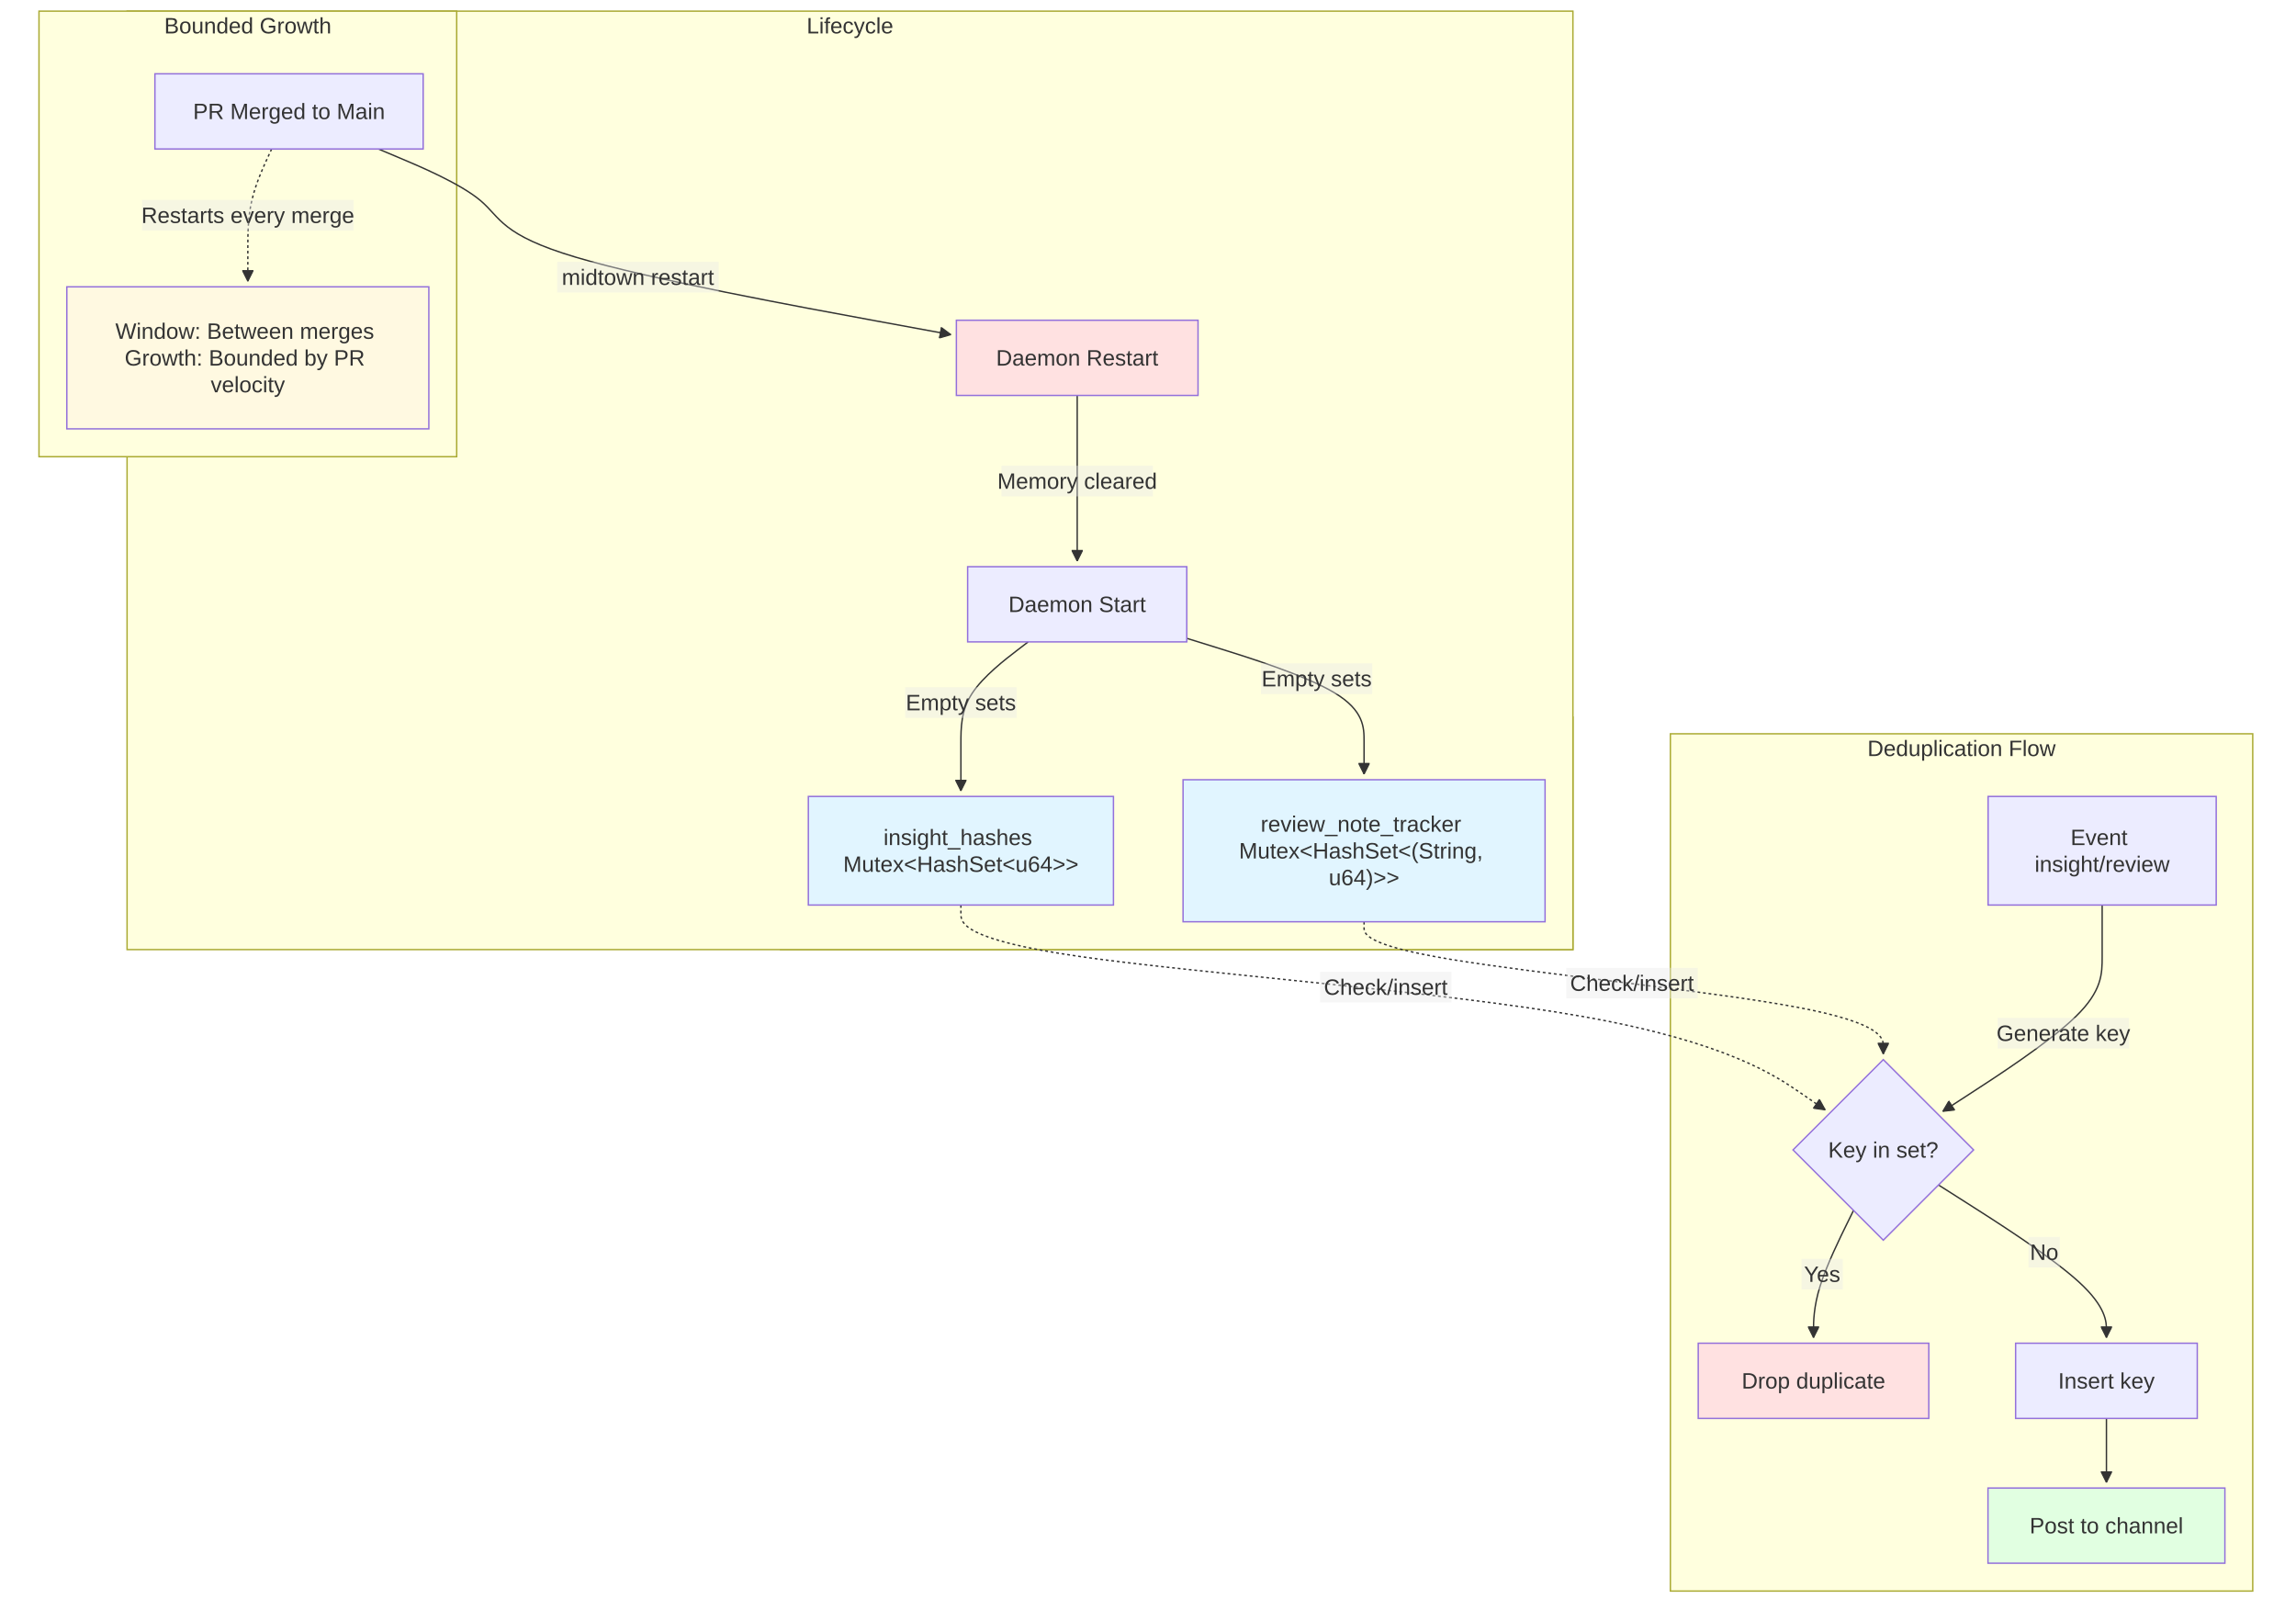
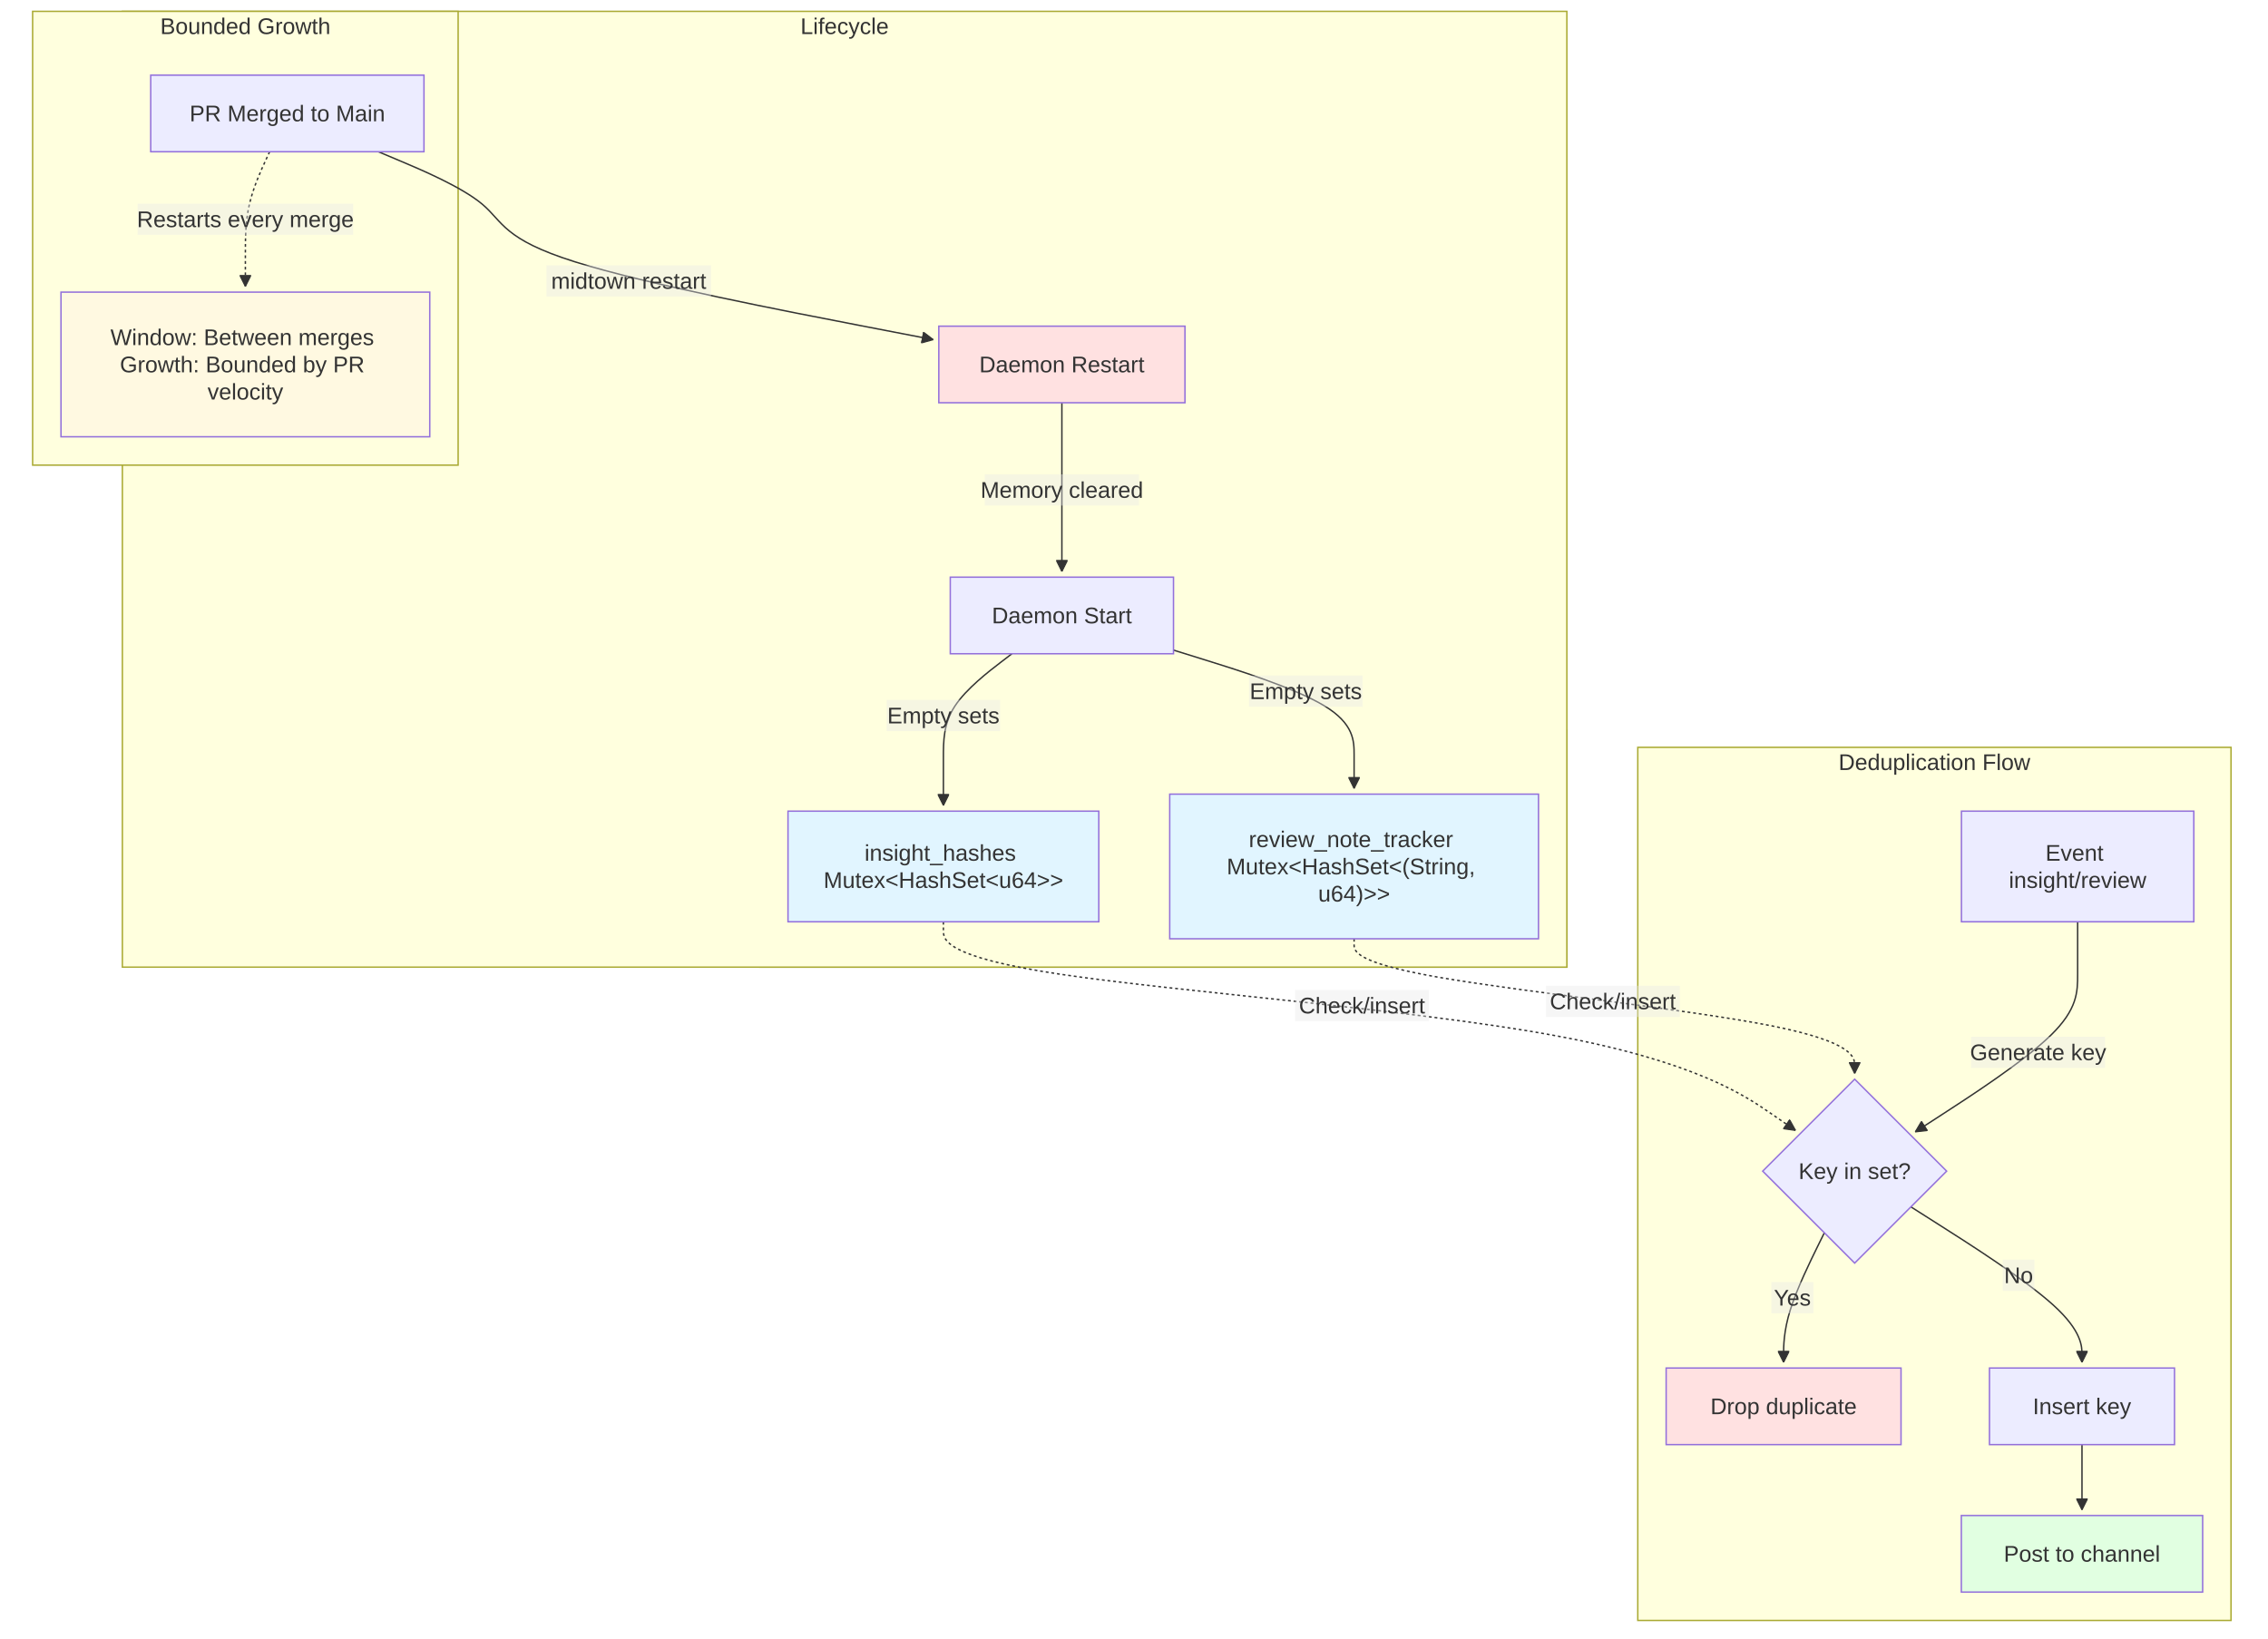
- <svg xmlns="http://www.w3.org/2000/svg" width="1649.023" height="1155.695" viewBox="-8 -28 1649.023 1155.695" class="mermaid">
+ <svg xmlns="http://www.w3.org/2000/svg" width="1599.023" height="1155.695" viewBox="-8 -28 1599.023 1155.695" class="mermaid">
  <style>
.mermaid{font-family:trebuchet ms, verdana, arial, sans-serif;font-size:16px;fill:#333333;}
.error-icon{fill:#552222;}
.error-text{fill:#552222;stroke:#552222;}
.edge-thickness-normal{stroke-width:1px;}
.edge-thickness-thick{stroke-width:3.5px;}
.edge-pattern-solid{stroke-dasharray:0;}
.edge-thickness-invisible{stroke-width:0;fill:none;}
.edge-pattern-dashed{stroke-dasharray:3;}
.edge-pattern-dotted{stroke-dasharray:2;}
.marker{fill:#333333;stroke:#333333;}
.marker.cross{stroke:#333333;}
svg{font-family:trebuchet ms, verdana, arial, sans-serif;font-size:16px;}
p{margin:0;}
.label{font-family:trebuchet ms, verdana, arial, sans-serif;color:#333333;}
.cluster-label text{fill:#333333;}
.cluster-label span{color:#333333;}
.cluster-label span p{background-color:transparent;}
.label text,span{fill:#333333;color:#333333;}
.node rect,.node circle,.node ellipse,.node polygon,.node path{fill:#ECECFF;stroke:#9370DB;stroke-width:1px;}
.rough-node .label text,.node .label text,.image-shape .label,.icon-shape .label{text-anchor:middle;}
.node .katex path{fill:#000;stroke:#000;stroke-width:1px;}
.rough-node .label,.node .label,.image-shape .label,.icon-shape .label{text-align:center;}
.node.clickable{cursor:pointer;}
.root .anchor path{fill:#333333!important;stroke-width:0;stroke:#333333;}
.arrowheadPath{fill:#333333;}
.edgePath .path{stroke:#333333;stroke-width:2.0px;}
.flowchart-link{stroke:#333333;fill:none;}
.edgeLabel{background-color:rgba(232, 232, 232, 0.8);text-align:center;}
.edgeLabel p{background-color:rgba(232, 232, 232, 0.8);}
.edgeLabel rect{opacity:0.5;background-color:rgba(232, 232, 232, 0.8);fill:rgba(232, 232, 232, 0.8);}
.labelBkg{background-color:rgba(232, 232, 232, 0.5);}
.cluster rect{fill:#ffffde;stroke:#aaaa33;stroke-width:1px;}
.cluster text{fill:#333333;}
.cluster span{color:#333333;}
.flowchartTitleText{text-anchor:middle;font-size:18px;fill:#333333;}
rect.text{fill:none;stroke-width:0;}

  </style>
  <defs>
    <marker id="arrow_point" viewBox="0 0 10 10" refX="10" refY="5" markerWidth="8" markerHeight="8" orient="auto" markerUnits="userSpaceOnUse">
      <path d="M 0 0 L 10 5 L 0 10 z" class="marker" />
    </marker>
    <marker id="arrow_point_start" viewBox="0 0 10 10" refX="4.5" refY="5" markerWidth="8" markerHeight="8" orient="auto" markerUnits="userSpaceOnUse">
      <path d="M 0 5 L 10 10 L 10 0 z" class="marker" />
    </marker>
    <marker id="arrow_cross" viewBox="0 0 11 11" refX="12" refY="5.2" markerWidth="11" markerHeight="11" orient="auto" markerUnits="userSpaceOnUse">
      <path d="M 1 1 L 10 10 M 10 1 L 1 10" class="marker cross" fill="none" stroke-width="2" />
    </marker>
    <marker id="arrow_cross_start" viewBox="0 0 11 11" refX="-1" refY="5.2" markerWidth="11" markerHeight="11" orient="auto" markerUnits="userSpaceOnUse">
      <path d="M 1 1 L 10 10 M 10 1 L 1 10" class="marker cross" fill="none" stroke-width="2" />
    </marker>
    <marker id="arrow_circle" viewBox="0 0 10 10" refX="11" refY="5" markerWidth="11" markerHeight="11" orient="auto" markerUnits="userSpaceOnUse">
      <circle cx="5" cy="5" r="5" class="marker" />
    </marker>
    <marker id="arrow_circle_start" viewBox="0 0 10 10" refX="-1" refY="5" markerWidth="11" markerHeight="11" orient="auto" markerUnits="userSpaceOnUse">
      <circle cx="5" cy="5" r="5" class="marker" />
    </marker>
  </defs>
  <g class="root">
    <g class="clusters">
      <g class="cluster" id="subgraph-subGraph0">
-         <rect x="552.57" y="487" width="569.125" height="167" class="cluster" />
-         <text x="837.133" y="503" class="cluster-label" text-anchor="middle">Daemon State (In-Memory)</text>
+         <rect x="527.57" y="487" width="569.125" height="167" class="cluster" />
+         <text x="812.133" y="503" class="cluster-label" text-anchor="middle">Daemon State (In-Memory)</text>
      </g>
      <g class="cluster" id="subgraph-subGraph1">
-         <rect x="83.266" y="-20" width="1038.43" height="674" class="cluster" />
-         <text x="602.48" y="-4" class="cluster-label" text-anchor="middle">Lifecycle</text>
+         <rect x="78.266" y="-20" width="1018.43" height="674" class="cluster" />
+         <text x="587.48" y="-4" class="cluster-label" text-anchor="middle">Lifecycle</text>
      </g>
      <g class="cluster" id="subgraph-subGraph2">
-         <rect x="1191.695" y="499" width="418.256" height="615.695" class="cluster" />
-         <text x="1400.823" y="515" class="cluster-label" text-anchor="middle">Deduplication Flow</text>
+         <rect x="1146.695" y="499" width="418.256" height="615.695" class="cluster" />
+         <text x="1355.823" y="515" class="cluster-label" text-anchor="middle">Deduplication Flow</text>
      </g>
      <g class="cluster" id="subgraph-subGraph3">
-         <rect x="20" y="-20" width="300" height="320" class="cluster" />
-         <text x="170" y="-4" class="cluster-label" text-anchor="middle">Bounded Growth</text>
+         <rect x="15" y="-20" width="300" height="320" class="cluster" />
+         <text x="165" y="-4" class="cluster-label" text-anchor="middle">Bounded Growth</text>
      </g>
    </g>
    <g class="edgePaths">
      <g class="edge" id="edge-L-START-IH-0">
-         <path d="M730.427,433L722.378,439.167C714.329,445.333,698.231,457.667,690.182,470C682.133,482.333,682.133,494.667,682.133,506.333C682.133,518,682.133,529,682.133,534.5L682.133,540" class="edge-thickness-normal edge-pattern-solid edge-thickness-normal edge-pattern-solid flowchart-link" marker-end="url(#arrow_point)" />
+         <path d="M705.427,433L697.378,439.167C689.329,445.333,673.231,457.667,665.182,470C657.133,482.333,657.133,494.667,657.133,506.333C657.133,518,657.133,529,657.133,534.5L657.133,540" class="edge-thickness-normal edge-pattern-solid edge-thickness-normal edge-pattern-solid flowchart-link" marker-end="url(#arrow_point)" />
      </g>
      <g class="edge" id="edge-L-START-RNT-0">
-         <path d="M844.359,430.445L865.582,437.037C886.805,443.63,929.25,456.815,950.473,469.574C971.695,482.333,971.695,494.667,971.695,504.333C971.695,514,971.695,521,971.695,524.5L971.695,528" class="edge-thickness-normal edge-pattern-solid edge-thickness-normal edge-pattern-solid flowchart-link" marker-end="url(#arrow_point)" />
+         <path d="M819.359,430.445L840.582,437.037C861.805,443.63,904.25,456.815,925.473,469.574C946.695,482.333,946.695,494.667,946.695,504.333C946.695,514,946.695,521,946.695,524.5L946.695,528" class="edge-thickness-normal edge-pattern-solid edge-thickness-normal edge-pattern-solid flowchart-link" marker-end="url(#arrow_point)" />
      </g>
      <g class="edge" id="edge-L-MERGE-RESTART-0">
-         <path d="M263.755,79L278.409,85.167C293.063,91.333,322.371,103.667,337.026,116C351.68,128.333,351.68,140.667,405.559,156.725C459.439,172.782,567.197,192.565,621.077,202.456L674.956,212.347" class="edge-thickness-normal edge-pattern-solid edge-thickness-normal edge-pattern-solid flowchart-link" marker-end="url(#arrow_point)" />
+         <path d="M258.755,79L273.409,85.167C288.063,91.333,317.371,103.667,332.026,116C346.68,128.333,346.68,140.667,397.227,156.584C447.774,172.501,548.869,192.002,599.416,201.753L649.963,211.503" class="edge-thickness-normal edge-pattern-solid edge-thickness-normal edge-pattern-solid flowchart-link" marker-end="url(#arrow_point)" />
      </g>
      <g class="edge" id="edge-L-RESTART-START-0">
-         <path d="M765.668,256L765.668,264.167C765.668,272.333,765.668,288.667,765.668,303C765.668,317.333,765.668,329.667,765.668,341.333C765.668,353,765.668,364,765.668,369.5L765.668,375" class="edge-thickness-normal edge-pattern-solid edge-thickness-normal edge-pattern-solid flowchart-link" marker-end="url(#arrow_point)" />
+         <path d="M740.668,256L740.668,264.167C740.668,272.333,740.668,288.667,740.668,303C740.668,317.333,740.668,329.667,740.668,341.333C740.668,353,740.668,364,740.668,369.5L740.668,375" class="edge-thickness-normal edge-pattern-solid edge-thickness-normal edge-pattern-solid flowchart-link" marker-end="url(#arrow_point)" />
      </g>
      <g class="edge" id="edge-L-EVENT-CHECK-0">
-         <path d="M1501.805,622L1501.805,628.167C1501.805,634.333,1501.805,646.667,1501.805,659C1501.805,671.333,1501.805,683.667,1482.724,702.196C1463.644,720.725,1425.483,745.451,1406.402,757.813L1387.321,770.176" class="edge-thickness-normal edge-pattern-solid edge-thickness-normal edge-pattern-solid flowchart-link" marker-end="url(#arrow_point)" />
+         <path d="M1456.805,622L1456.805,628.167C1456.805,634.333,1456.805,646.667,1456.805,659C1456.805,671.333,1456.805,683.667,1437.724,702.196C1418.644,720.725,1380.483,745.451,1361.402,757.813L1342.321,770.176" class="edge-thickness-normal edge-pattern-solid edge-thickness-normal edge-pattern-solid flowchart-link" marker-end="url(#arrow_point)" />
      </g>
      <g class="edge" id="edge-L-CHECK-DROP-0">
-         <path d="M1323.227,841.309L1318.438,851.04C1313.65,860.771,1304.073,880.233,1299.285,895.464C1294.496,910.695,1294.496,921.695,1294.496,927.195L1294.496,932.695" class="edge-thickness-normal edge-pattern-solid edge-thickness-normal edge-pattern-solid flowchart-link" marker-end="url(#arrow_point)" />
+         <path d="M1278.227,841.309L1273.438,851.04C1268.65,860.771,1259.073,880.233,1254.285,895.464C1249.496,910.695,1249.496,921.695,1249.496,927.195L1249.496,932.695" class="edge-thickness-normal edge-pattern-solid edge-thickness-normal edge-pattern-solid flowchart-link" marker-end="url(#arrow_point)" />
      </g>
      <g class="edge" id="edge-L-CHECK-INSERT-0">
-         <path d="M1384.263,823.045L1404.366,835.82C1424.468,848.595,1464.672,874.145,1484.775,892.42C1504.877,910.695,1504.877,921.695,1504.877,927.195L1504.877,932.695" class="edge-thickness-normal edge-pattern-solid edge-thickness-normal edge-pattern-solid flowchart-link" marker-end="url(#arrow_point)" />
+         <path d="M1339.263,823.045L1359.366,835.82C1379.468,848.595,1419.672,874.145,1439.775,892.42C1459.877,910.695,1459.877,921.695,1459.877,927.195L1459.877,932.695" class="edge-thickness-normal edge-pattern-solid edge-thickness-normal edge-pattern-solid flowchart-link" marker-end="url(#arrow_point)" />
      </g>
      <g class="edge" id="edge-L-INSERT-POST-0">
-         <path d="M1504.877,990.695L1504.877,994.862C1504.877,999.029,1504.877,1007.362,1504.877,1015.029C1504.877,1022.695,1504.877,1029.695,1504.877,1033.195L1504.877,1036.695" class="edge-thickness-normal edge-pattern-solid edge-thickness-normal edge-pattern-solid flowchart-link" marker-end="url(#arrow_point)" />
+         <path d="M1459.877,990.695L1459.877,994.862C1459.877,999.029,1459.877,1007.362,1459.877,1015.029C1459.877,1022.695,1459.877,1029.695,1459.877,1033.195L1459.877,1036.695" class="edge-thickness-normal edge-pattern-solid edge-thickness-normal edge-pattern-solid flowchart-link" marker-end="url(#arrow_point)" />
      </g>
      <g class="edge" id="edge-L-MERGE-WINDOW-0">
-         <path d="M187.109,79L184.257,85.167C181.406,91.333,175.703,103.667,172.851,116C170,128.333,170,140.667,170,150.333C170,160,170,167,170,170.5L170,174" class="edge-thickness-normal edge-pattern-dotted edge-thickness-normal edge-pattern-solid flowchart-link" marker-end="url(#arrow_point)" />
+         <path d="M182.109,79L179.257,85.167C176.406,91.333,170.703,103.667,167.851,116C165,128.333,165,140.667,165,150.333C165,160,165,167,165,170.5L165,174" class="edge-thickness-normal edge-pattern-dotted edge-thickness-normal edge-pattern-solid flowchart-link" marker-end="url(#arrow_point)" />
      </g>
      <g class="edge" id="edge-L-IH-CHECK-0">
-         <path d="M682.133,622L682.133,628.167C682.133,634.333,682.133,646.667,767.893,659C853.654,671.333,1025.174,683.667,1128.638,702.023C1232.102,720.379,1267.508,744.757,1285.211,756.947L1302.914,769.136" class="edge-thickness-normal edge-pattern-dotted edge-thickness-normal edge-pattern-solid flowchart-link" marker-end="url(#arrow_point)" />
+         <path d="M657.133,622L657.133,628.167C657.133,634.333,657.133,646.667,739.56,659C821.987,671.333,986.841,683.667,1086.971,702.023C1187.102,720.379,1222.508,744.757,1240.211,756.947L1257.914,769.136" class="edge-thickness-normal edge-pattern-dotted edge-thickness-normal edge-pattern-solid flowchart-link" marker-end="url(#arrow_point)" />
      </g>
      <g class="edge" id="edge-L-RNT-CHECK-0">
-         <path d="M971.695,634L971.695,638.167C971.695,642.333,971.695,650.667,1033.848,661C1096.001,671.333,1220.307,683.667,1282.46,695.333C1344.613,707,1344.613,718,1344.613,723.5L1344.613,729" class="edge-thickness-normal edge-pattern-dotted edge-thickness-normal edge-pattern-solid flowchart-link" marker-end="url(#arrow_point)" />
+         <path d="M946.695,634L946.695,638.167C946.695,642.333,946.695,650.667,1005.515,661C1064.335,671.333,1181.974,683.667,1240.794,695.333C1299.613,707,1299.613,718,1299.613,723.5L1299.613,729" class="edge-thickness-normal edge-pattern-dotted edge-thickness-normal edge-pattern-solid flowchart-link" marker-end="url(#arrow_point)" />
      </g>
    </g>
    <g class="edgeLabels">
      <g class="edgeLabel" id="edge-label-L-START-IH-0">
-         <rect x="642.133" y="465.581" width="80" height="22" class="edge-label-bg" />
-         <text x="682.133" y="476.581" class="edge-label" text-anchor="middle" dominant-baseline="central">Empty sets</text>
+         <rect x="617.133" y="465.581" width="80" height="22" class="edge-label-bg" />
+         <text x="657.133" y="476.581" class="edge-label" text-anchor="middle" dominant-baseline="central">Empty sets</text>
      </g>
      <g class="edgeLabel" id="edge-label-L-START-RNT-0">
-         <rect x="897.632" y="448.419" width="80" height="22" class="edge-label-bg" />
-         <text x="937.632" y="459.419" class="edge-label" text-anchor="middle" dominant-baseline="central">Empty sets</text>
+         <rect x="872.632" y="448.419" width="80" height="22" class="edge-label-bg" />
+         <text x="912.632" y="459.419" class="edge-label" text-anchor="middle" dominant-baseline="central">Empty sets</text>
      </g>
      <g class="edgeLabel" id="edge-label-L-MERGE-RESTART-0">
-         <rect x="392.177" y="160.082" width="116" height="22" class="edge-label-bg" />
-         <text x="450.177" y="171.082" class="edge-label" text-anchor="middle" dominant-baseline="central">midtown restart</text>
+         <rect x="377.287" y="159.092" width="116" height="22" class="edge-label-bg" />
+         <text x="435.287" y="170.092" class="edge-label" text-anchor="middle" dominant-baseline="central">midtown restart</text>
      </g>
      <g class="edgeLabel" id="edge-label-L-RESTART-START-0">
-         <rect x="711.268" y="306.5" width="108.8" height="22" class="edge-label-bg" />
-         <text x="765.668" y="317.5" class="edge-label" text-anchor="middle" dominant-baseline="central">Memory cleared</text>
+         <rect x="686.268" y="306.5" width="108.8" height="22" class="edge-label-bg" />
+         <text x="740.668" y="317.5" class="edge-label" text-anchor="middle" dominant-baseline="central">Memory cleared</text>
      </g>
      <g class="edgeLabel" id="edge-label-L-EVENT-CHECK-0">
-         <rect x="1426.736" y="703.056" width="94.4" height="22" class="edge-label-bg" />
-         <text x="1473.936" y="714.056" class="edge-label" text-anchor="middle" dominant-baseline="central">Generate key</text>
+         <rect x="1381.736" y="703.056" width="94.4" height="22" class="edge-label-bg" />
+         <text x="1428.936" y="714.056" class="edge-label" text-anchor="middle" dominant-baseline="central">Generate key</text>
      </g>
      <g class="edgeLabel" id="edge-label-L-CHECK-DROP-0">
-         <rect x="1285.893" y="876.101" width="29.6" height="22" class="edge-label-bg" />
-         <text x="1300.693" y="887.101" class="edge-label" text-anchor="middle" dominant-baseline="central">Yes</text>
+         <rect x="1240.893" y="876.101" width="29.6" height="22" class="edge-label-bg" />
+         <text x="1255.693" y="887.101" class="edge-label" text-anchor="middle" dominant-baseline="central">Yes</text>
      </g>
      <g class="edgeLabel" id="edge-label-L-CHECK-INSERT-0">
-         <rect x="1448.984" y="860.293" width="22.4" height="22" class="edge-label-bg" />
-         <text x="1460.184" y="871.293" class="edge-label" text-anchor="middle" dominant-baseline="central">No</text>
+         <rect x="1403.984" y="860.293" width="22.4" height="22" class="edge-label-bg" />
+         <text x="1415.184" y="871.293" class="edge-label" text-anchor="middle" dominant-baseline="central">No</text>
      </g>
      <g class="edgeLabel" id="edge-label-L-MERGE-WINDOW-0">
-         <rect x="94" y="115.618" width="152" height="22" class="edge-label-bg" />
-         <text x="170" y="126.618" class="edge-label" text-anchor="middle" dominant-baseline="central">Restarts every merge</text>
+         <rect x="89" y="115.618" width="152" height="22" class="edge-label-bg" />
+         <text x="165" y="126.618" class="edge-label" text-anchor="middle" dominant-baseline="central">Restarts every merge</text>
      </g>
      <g class="edgeLabel" id="edge-label-L-IH-CHECK-0">
-         <rect x="940.072" y="669.941" width="94.4" height="22" class="edge-label-bg" />
-         <text x="987.272" y="680.941" class="edge-label" text-anchor="middle" dominant-baseline="central">Check/insert</text>
+         <rect x="905.062" y="670.08" width="94.4" height="22" class="edge-label-bg" />
+         <text x="952.262" y="681.08" class="edge-label" text-anchor="middle" dominant-baseline="central">Check/insert</text>
      </g>
      <g class="edgeLabel" id="edge-label-L-RNT-CHECK-0">
-         <rect x="1116.925" y="667.092" width="94.4" height="22" class="edge-label-bg" />
-         <text x="1164.125" y="678.092" class="edge-label" text-anchor="middle" dominant-baseline="central">Check/insert</text>
+         <rect x="1081.922" y="667.126" width="94.4" height="22" class="edge-label-bg" />
+         <text x="1129.122" y="678.126" class="edge-label" text-anchor="middle" dominant-baseline="central">Check/insert</text>
      </g>
    </g>
    <g class="nodes">
      <g class="node default" id="node-IH">
-         <rect x="572.57" y="544" width="219.125" height="78" style="fill:#e1f5ff !important" />
-         <text x="682.133" y="583" class="label" text-anchor="middle" dominant-baseline="central">
-           <tspan x="682.133" y="583" dy="-0.6em">insight_hashes</tspan>
-           <tspan x="682.133" dy="1.2em">Mutex&lt;HashSet&lt;u64&gt;&gt;</tspan>
+         <rect x="547.57" y="544" width="219.125" height="78" style="fill:#e1f5ff !important" />
+         <text x="657.133" y="583" class="label" text-anchor="middle" dominant-baseline="central">
+           <tspan x="657.133" y="583" dy="-0.6em">insight_hashes</tspan>
+           <tspan x="657.133" dy="1.2em">Mutex&lt;HashSet&lt;u64&gt;&gt;</tspan>
        </text>
      </g>
      <g class="node default" id="node-RNT">
-         <rect x="841.695" y="532" width="260" height="102" style="fill:#e1f5ff !important" />
-         <text x="971.695" y="583" class="label" text-anchor="middle" dominant-baseline="central">
-           <tspan x="971.695" y="583" dy="-1.2em">review_note_tracker</tspan>
-           <tspan x="971.695" dy="1.2em">Mutex&lt;HashSet&lt;(String,</tspan>
-           <tspan x="971.695" dy="1.2em">u64)&gt;&gt;</tspan>
+         <rect x="816.695" y="532" width="260" height="102" style="fill:#e1f5ff !important" />
+         <text x="946.695" y="583" class="label" text-anchor="middle" dominant-baseline="central">
+           <tspan x="946.695" y="583" dy="-1.2em">review_note_tracker</tspan>
+           <tspan x="946.695" dy="1.2em">Mutex&lt;HashSet&lt;(String,</tspan>
+           <tspan x="946.695" dy="1.2em">u64)&gt;&gt;</tspan>
        </text>
      </g>
      <g class="node default" id="node-START">
-         <rect x="686.977" y="379" width="157.383" height="54" />
-         <text x="765.668" y="406" class="label" text-anchor="middle" dominant-baseline="central">Daemon Start</text>
+         <rect x="661.977" y="379" width="157.383" height="54" />
+         <text x="740.668" y="406" class="label" text-anchor="middle" dominant-baseline="central">Daemon Start</text>
      </g>
      <g class="node default" id="node-MERGE">
-         <rect x="103.266" y="25" width="192.656" height="54" />
-         <text x="199.594" y="52" class="label" text-anchor="middle" dominant-baseline="central">PR Merged to Main</text>
+         <rect x="98.266" y="25" width="192.656" height="54" />
+         <text x="194.594" y="52" class="label" text-anchor="middle" dominant-baseline="central">PR Merged to Main</text>
      </g>
      <g class="node default" id="node-RESTART">
-         <rect x="678.891" y="202" width="173.555" height="54" style="fill:#ffe1e1 !important" />
-         <text x="765.668" y="229" class="label" text-anchor="middle" dominant-baseline="central">Daemon Restart</text>
+         <rect x="653.891" y="202" width="173.555" height="54" style="fill:#ffe1e1 !important" />
+         <text x="740.668" y="229" class="label" text-anchor="middle" dominant-baseline="central">Daemon Restart</text>
      </g>
      <g class="node default" id="node-EVENT">
-         <rect x="1419.891" y="544" width="163.828" height="78" />
-         <text x="1501.805" y="583" class="label" text-anchor="middle" dominant-baseline="central">
-           <tspan x="1501.805" y="583" dy="-0.6em">Event</tspan>
-           <tspan x="1501.805" dy="1.2em">insight/review</tspan>
+         <rect x="1374.891" y="544" width="163.828" height="78" />
+         <text x="1456.805" y="583" class="label" text-anchor="middle" dominant-baseline="central">
+           <tspan x="1456.805" y="583" dy="-0.6em">Event</tspan>
+           <tspan x="1456.805" dy="1.2em">insight/review</tspan>
        </text>
      </g>
      <g class="node default" id="node-CHECK">
-         <polygon points="1344.613,733 1409.461,797.848 1344.613,862.695 1279.766,797.848" />
-         <text x="1344.613" y="797.848" class="label" text-anchor="middle" dominant-baseline="central">Key in set?</text>
+         <polygon points="1299.613,733 1364.461,797.848 1299.613,862.695 1234.766,797.848" />
+         <text x="1299.613" y="797.848" class="label" text-anchor="middle" dominant-baseline="central">Key in set?</text>
      </g>
      <g class="node default" id="node-DROP">
-         <rect x="1211.695" y="936.695" width="165.602" height="54" style="fill:#ffe1e1 !important" />
-         <text x="1294.496" y="963.695" class="label" text-anchor="middle" dominant-baseline="central">Drop duplicate</text>
+         <rect x="1166.695" y="936.695" width="165.602" height="54" style="fill:#ffe1e1 !important" />
+         <text x="1249.496" y="963.695" class="label" text-anchor="middle" dominant-baseline="central">Drop duplicate</text>
      </g>
      <g class="node default" id="node-INSERT">
-         <rect x="1439.643" y="936.695" width="130.469" height="54" />
-         <text x="1504.877" y="963.695" class="label" text-anchor="middle" dominant-baseline="central">Insert key</text>
+         <rect x="1394.643" y="936.695" width="130.469" height="54" />
+         <text x="1459.877" y="963.695" class="label" text-anchor="middle" dominant-baseline="central">Insert key</text>
      </g>
      <g class="node default" id="node-POST">
-         <rect x="1419.803" y="1040.695" width="170.148" height="54" style="fill:#e1ffe1 !important" />
-         <text x="1504.877" y="1067.695" class="label" text-anchor="middle" dominant-baseline="central">Post to channel</text>
+         <rect x="1374.803" y="1040.695" width="170.148" height="54" style="fill:#e1ffe1 !important" />
+         <text x="1459.877" y="1067.695" class="label" text-anchor="middle" dominant-baseline="central">Post to channel</text>
      </g>
      <g class="node default" id="node-WINDOW">
-         <rect x="40" y="178" width="260" height="102" style="fill:#fff9e1 !important" />
-         <text x="170" y="229" class="label" text-anchor="middle" dominant-baseline="central">
-           <tspan x="170" y="229" dy="-1.2em">Window: Between merges</tspan>
-           <tspan x="170" dy="1.2em">Growth: Bounded by PR</tspan>
-           <tspan x="170" dy="1.2em">velocity</tspan>
+         <rect x="35" y="178" width="260" height="102" style="fill:#fff9e1 !important" />
+         <text x="165" y="229" class="label" text-anchor="middle" dominant-baseline="central">
+           <tspan x="165" y="229" dy="-1.2em">Window: Between merges</tspan>
+           <tspan x="165" dy="1.2em">Growth: Bounded by PR</tspan>
+           <tspan x="165" dy="1.2em">velocity</tspan>
        </text>
      </g>
    </g>
  </g>
</svg>
